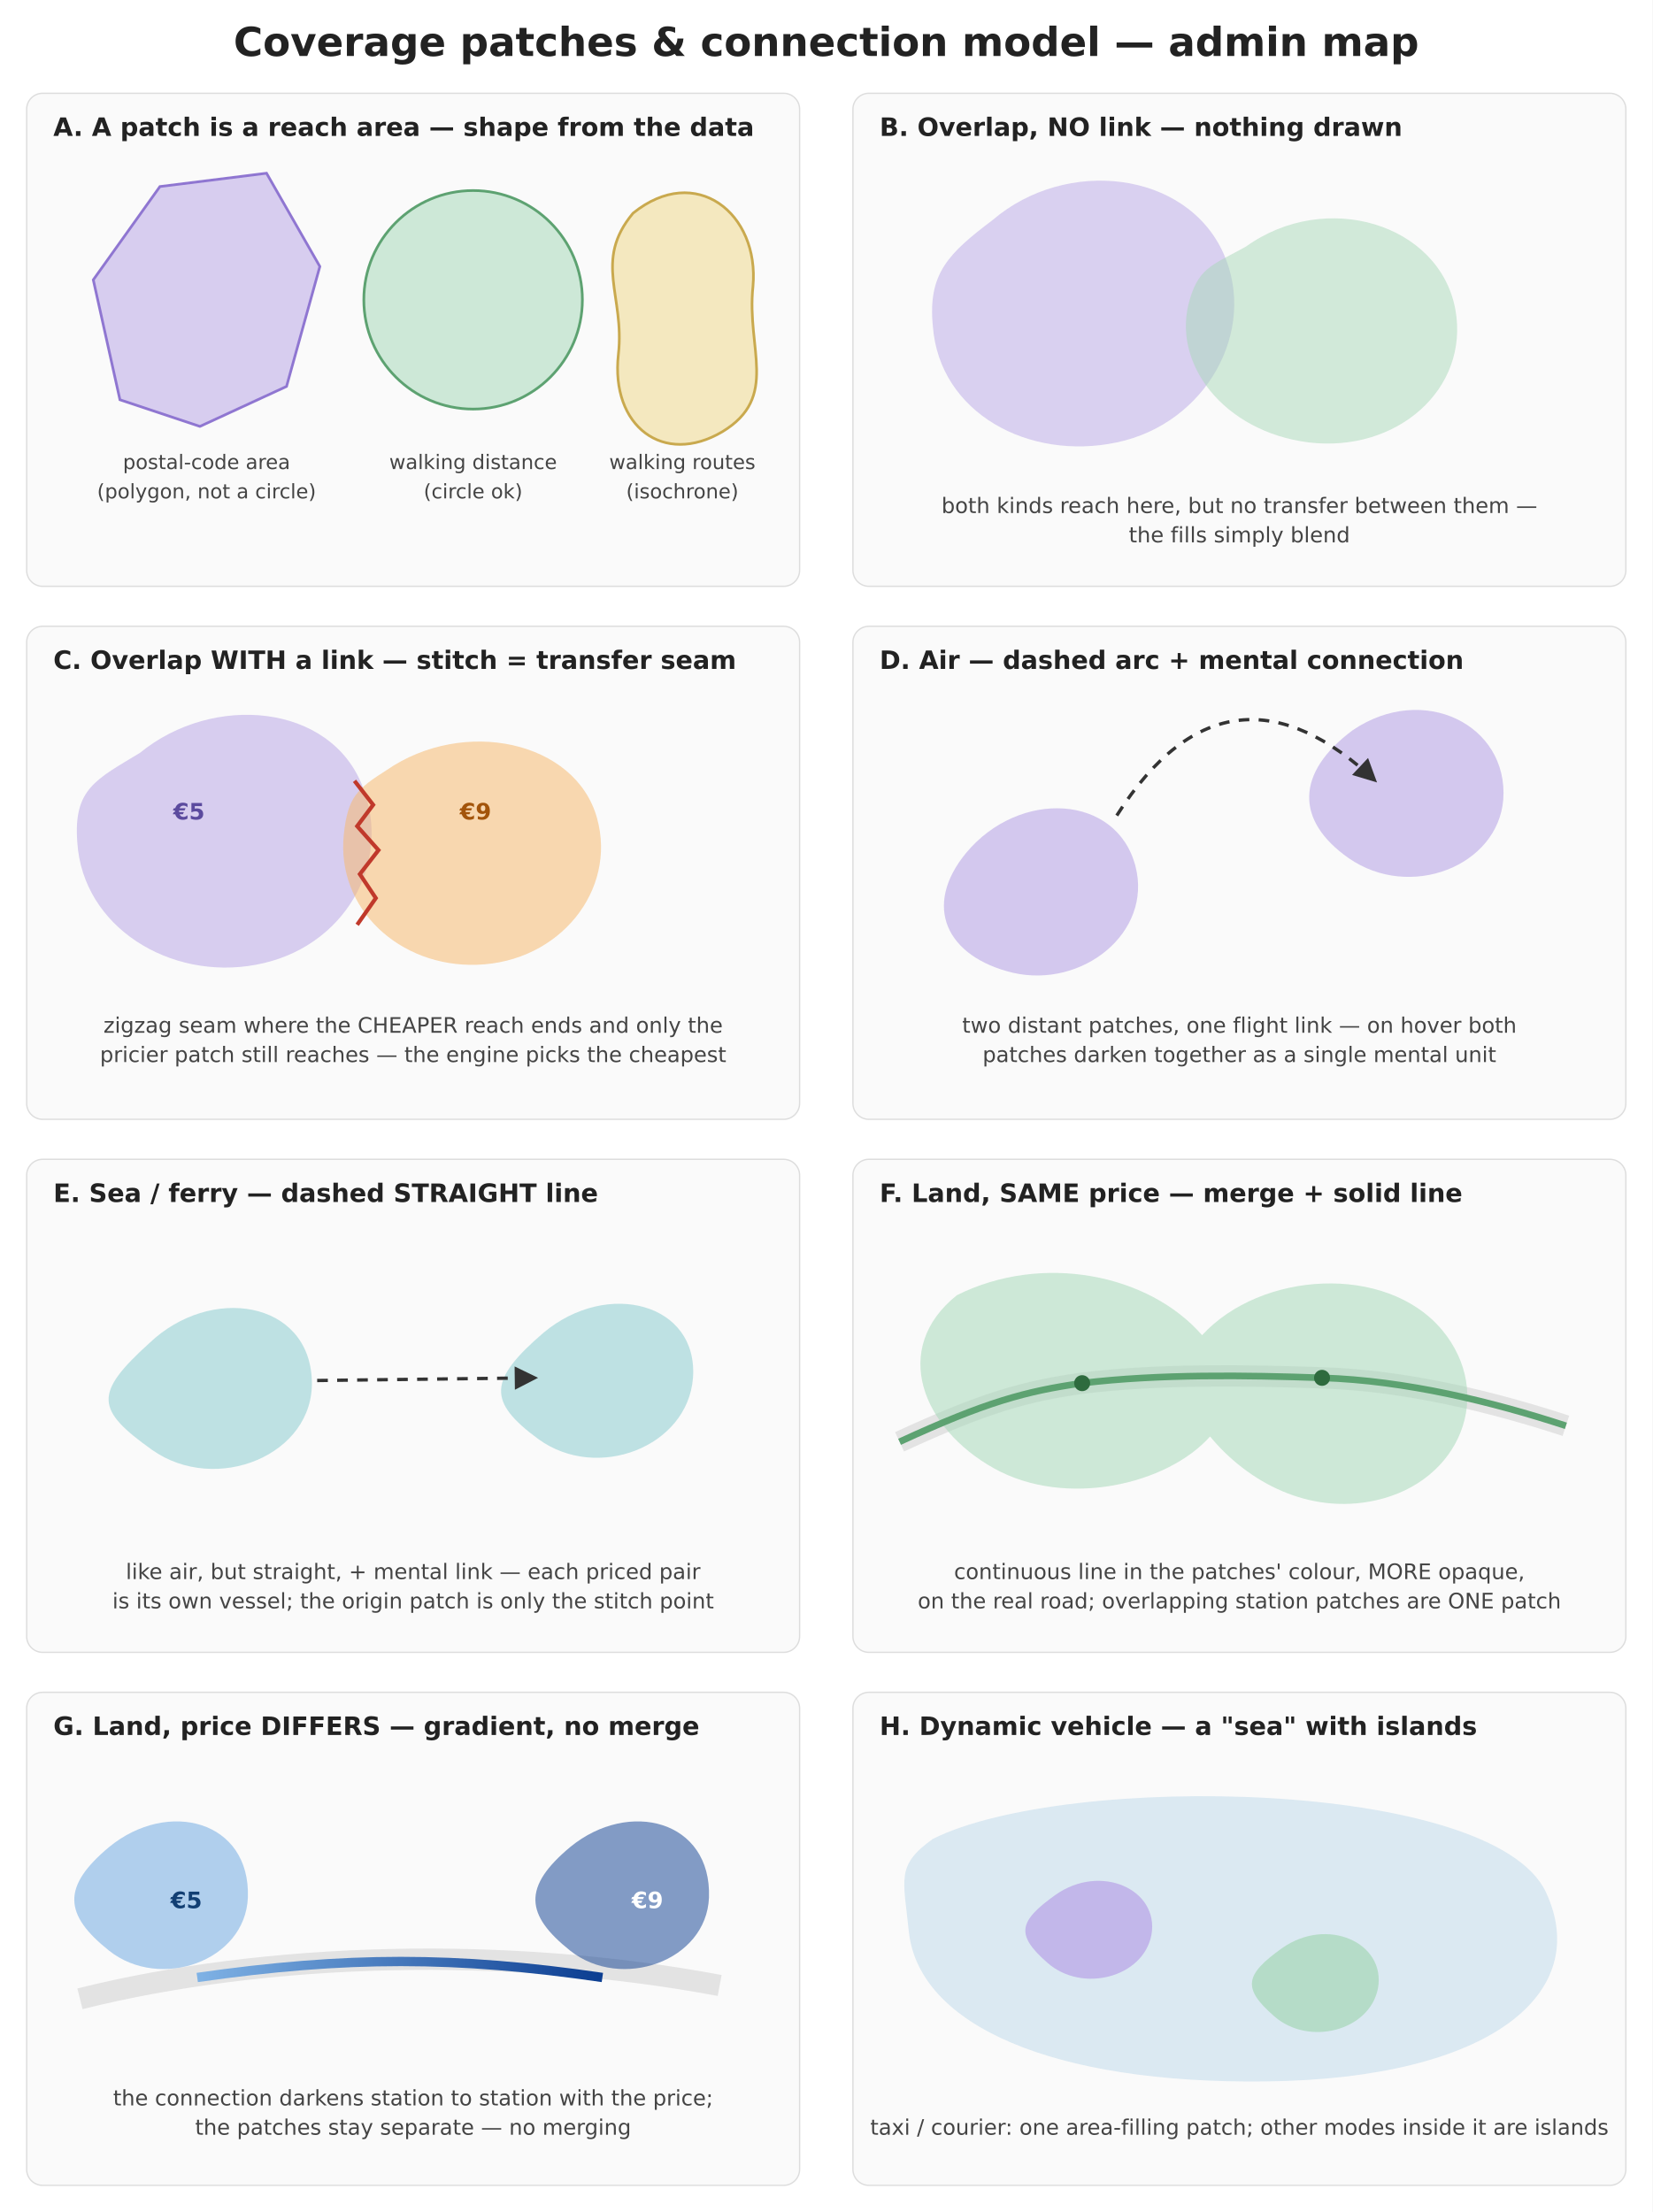
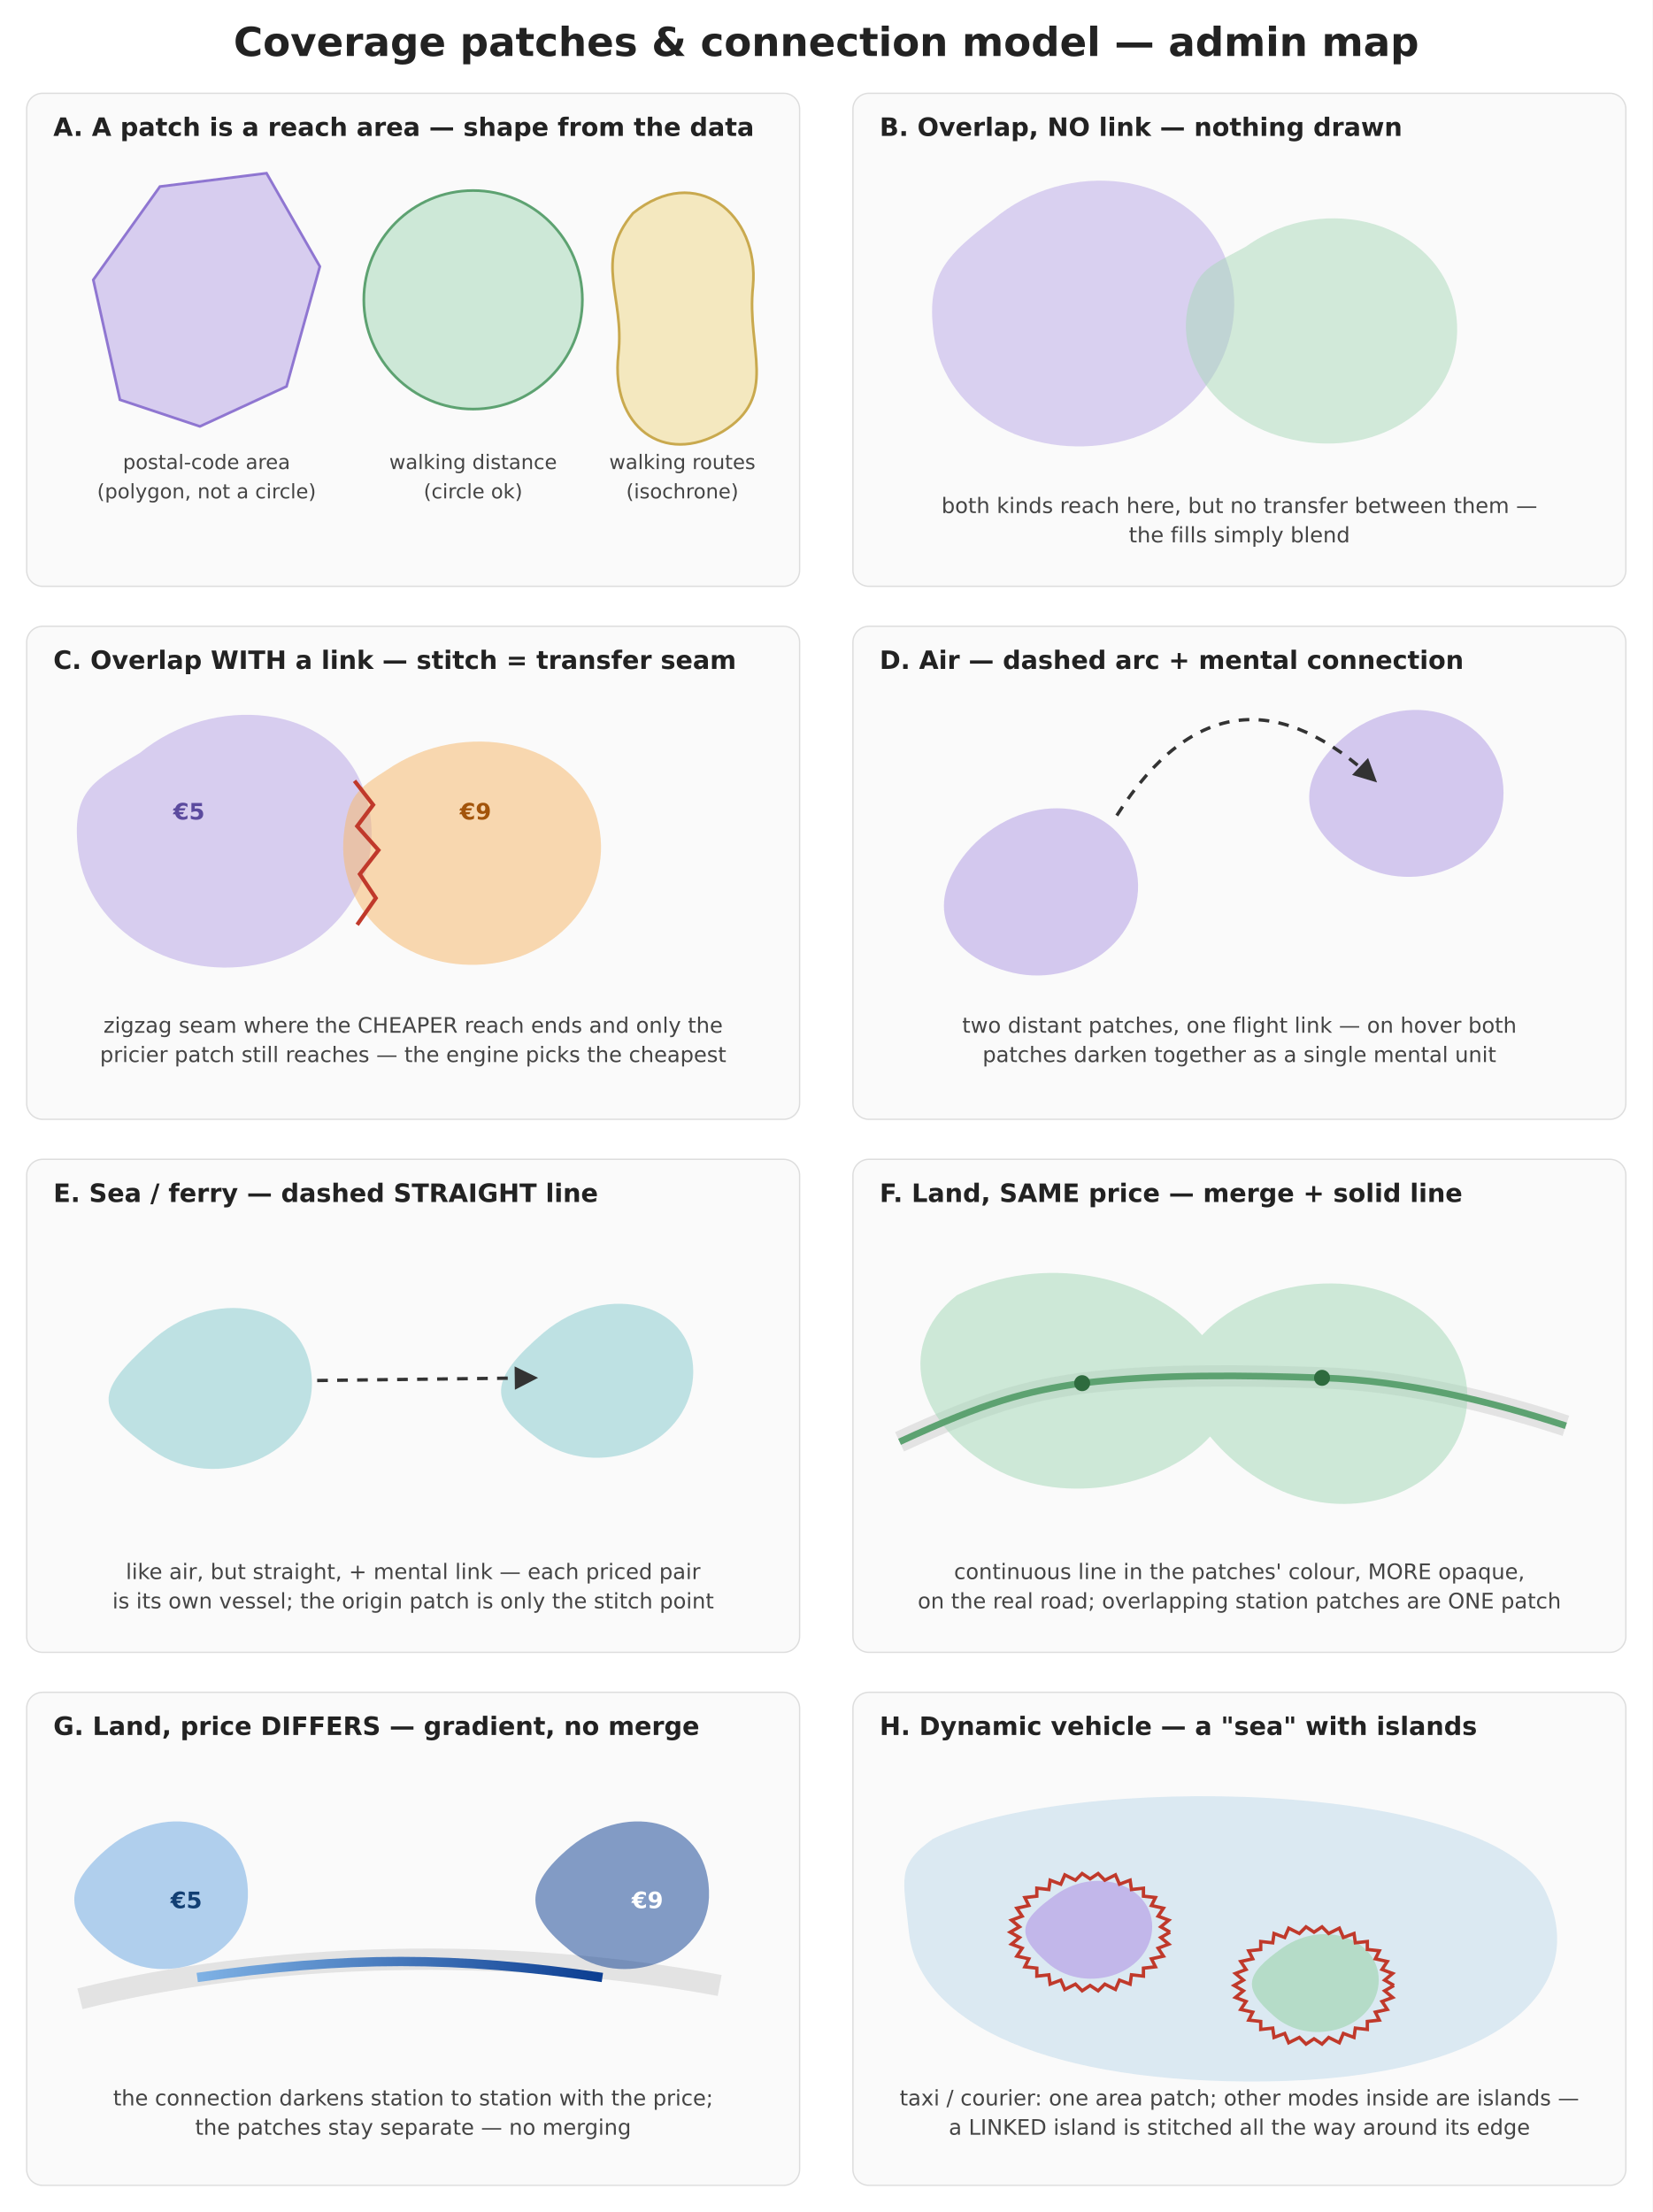
<svg xmlns="http://www.w3.org/2000/svg" width="1240" height="1660" viewBox="0 0 1240 1660" font-family="DejaVu Sans, Arial, sans-serif">
  <defs>
    <marker id="arr" viewBox="0 0 10 10" refX="9" refY="5" markerWidth="7" markerHeight="7" orient="auto-start-reverse">
      <path d="M0,0 L10,5 L0,10 z" fill="#333" />
    </marker>
    <linearGradient id="priceGrad" x1="0" y1="0" x2="1" y2="0">
      <stop offset="0" stop-color="#7fb2e5" />
      <stop offset="1" stop-color="#0b3d91" />
    </linearGradient>
  </defs>
  <rect x="0" y="0" width="1240" height="1660" fill="#ffffff" />
  <text x="620" y="42" font-size="30" font-weight="bold" text-anchor="middle" fill="#222">Coverage patches &amp; connection model — admin map</text>
  <g>
    <rect x="20" y="70" width="580" height="370" rx="12" fill="#fafafa" stroke="#ddd" />
    <text x="40" y="102" font-size="19" font-weight="bold" fill="#222">A. A patch is a reach area — shape from the data</text>
    <polygon points="90,300 70,210 120,140 200,130 240,200 215,290 150,320" fill="#b9a7e6" fill-opacity="0.55" stroke="#8f76d1" stroke-width="2" />
    <text x="155" y="352" font-size="15" text-anchor="middle" fill="#444">postal-code area</text>
    <text x="155" y="374" font-size="15" text-anchor="middle" fill="#444">(polygon, not a circle)</text>
    <circle cx="355" cy="225" r="82" fill="#a8d8b9" fill-opacity="0.55" stroke="#5da271" stroke-width="2" />
    <text x="355" y="352" font-size="15" text-anchor="middle" fill="#444">walking distance</text>
    <text x="355" y="374" font-size="15" text-anchor="middle" fill="#444">(circle ok)</text>
    <path d="M475,160 C522,122 570,160 565,215 C560,262 585,298 542,324 C498,350 458,320 464,266 C469,222 445,196 475,160 Z" fill="#f2dfa0" fill-opacity="0.65" stroke="#c9a94e" stroke-width="2" />
    <text x="512" y="352" font-size="15" text-anchor="middle" fill="#444">walking routes</text>
    <text x="512" y="374" font-size="15" text-anchor="middle" fill="#444">(isochrone)</text>
  </g>
  <g>
    <rect x="640" y="70" width="580" height="370" rx="12" fill="#fafafa" stroke="#ddd" />
    <text x="660" y="102" font-size="19" font-weight="bold" fill="#222">B. Overlap, NO link — nothing drawn</text>
    <path d="M745,165 C800,118 890,128 918,190 C944,248 905,318 838,332 C772,346 705,310 700,245 C696,205 712,190 745,165 Z" fill="#b9a7e6" fill-opacity="0.5" />
    <path d="M935,185 C995,142 1080,168 1092,232 C1103,292 1048,340 982,332 C918,324 878,272 893,224 C900,200 912,198 935,185 Z" fill="#a8d8b9" fill-opacity="0.5" />
    <text x="930" y="385" font-size="16" text-anchor="middle" fill="#444">both kinds reach here, but no transfer between them —</text>
    <text x="930" y="407" font-size="16" text-anchor="middle" fill="#444">the fills simply blend</text>
  </g>
  <g>
    <rect x="20" y="470" width="580" height="370" rx="12" fill="#fafafa" stroke="#ddd" />
    <text x="40" y="502" font-size="19" font-weight="bold" fill="#222">C. Overlap WITH a link — stitch = transfer seam</text>
    <path d="M105,565 C160,520 248,528 272,590 C295,648 258,712 192,724 C128,736 62,696 58,632 C55,592 72,585 105,565 Z" fill="#b9a7e6" fill-opacity="0.55" />
    <path d="M290,578 C348,538 432,556 448,614 C463,668 420,722 358,724 C300,726 252,682 258,626 C261,598 268,592 290,578 Z" fill="#f5b971" fill-opacity="0.55" />
    <polyline points="266,586 280,604 268,620 284,638 270,656 282,674 268,694" fill="none" stroke="#c0392b" stroke-width="3" />
    <text x="130" y="615" font-size="17" font-weight="bold" fill="#5b4a9e">€5</text>
    <text x="345" y="615" font-size="17" font-weight="bold" fill="#a3540a">€9</text>
    <text x="310" y="775" font-size="16" text-anchor="middle" fill="#444">zigzag seam where the CHEAPER reach ends and only the</text>
    <text x="310" y="797" font-size="16" text-anchor="middle" fill="#444">pricier patch still reaches — the engine picks the cheapest</text>
  </g>
  <g>
    <rect x="640" y="470" width="580" height="370" rx="12" fill="#fafafa" stroke="#ddd" />
    <text x="660" y="502" font-size="19" font-weight="bold" fill="#222">D. Air — dashed arc + mental connection</text>
    <path d="M725,640 C765,592 838,596 852,650 C865,700 812,742 760,730 C710,718 692,680 725,640 Z" fill="#b9a7e6" fill-opacity="0.6" />
    <path d="M1015,548 C1068,512 1132,544 1128,600 C1124,650 1058,676 1012,644 C972,616 972,580 1015,548 Z" fill="#b9a7e6" fill-opacity="0.6" />
    <path d="M838,612 C895,522 962,520 1032,586" fill="none" stroke="#333" stroke-width="2.5" stroke-dasharray="8 7" marker-end="url(#arr)" />
    <text x="930" y="775" font-size="16" text-anchor="middle" fill="#444">two distant patches, one flight link — on hover both</text>
    <text x="930" y="797" font-size="16" text-anchor="middle" fill="#444">patches darken together as a single mental unit</text>
  </g>
  <g>
    <rect x="20" y="870" width="580" height="370" rx="12" fill="#fafafa" stroke="#ddd" />
    <text x="40" y="902" font-size="19" font-weight="bold" fill="#222">E. Sea / ferry — dashed STRAIGHT line</text>
    <path d="M112,1008 C158,964 232,976 234,1036 C236,1092 162,1122 114,1088 C72,1058 70,1046 112,1008 Z" fill="#9fd4d8" fill-opacity="0.65" />
    <path d="M408,1000 C456,960 524,978 520,1034 C516,1086 448,1112 404,1080 C366,1052 366,1036 408,1000 Z" fill="#9fd4d8" fill-opacity="0.65" />
    <line x1="238" y1="1036" x2="402" y2="1034" stroke="#333" stroke-width="2.5" stroke-dasharray="8 7" marker-end="url(#arr)" />
    <text x="310" y="1185" font-size="16" text-anchor="middle" fill="#444">like air, but straight, + mental link — each priced pair</text>
    <text x="310" y="1207" font-size="16" text-anchor="middle" fill="#444">is its own vessel; the origin patch is only the stitch point</text>
  </g>
  <g>
    <rect x="640" y="870" width="580" height="370" rx="12" fill="#fafafa" stroke="#ddd" />
    <text x="660" y="902" font-size="19" font-weight="bold" fill="#222">F. Land, SAME price — merge + solid line</text>
    <path d="M675,1082 C740,1052 770,1044 812,1038 C870,1031 935,1032 992,1034 C1055,1036 1120,1052 1175,1070" fill="none" stroke="#e3e3e3" stroke-width="16" />
    <path d="M718,972 C782,940 862,956 902,1002 C946,954 1040,948 1082,998 C1122,1046 1096,1112 1032,1126 C982,1137 936,1112 908,1078 C876,1114 800,1132 746,1102 C692,1072 668,1012 718,972 Z" fill="#a8d8b9" fill-opacity="0.55" />
    <path d="M675,1082 C740,1052 770,1044 812,1038 C870,1031 935,1032 992,1034 C1055,1036 1120,1052 1175,1070" fill="none" stroke="#5da271" stroke-width="5" />
    <circle cx="812" cy="1038" r="6" fill="#2e6b3e" />
    <circle cx="992" cy="1034" r="6" fill="#2e6b3e" />
    <text x="930" y="1185" font-size="16" text-anchor="middle" fill="#444">continuous line in the patches' colour, MORE opaque,</text>
    <text x="930" y="1207" font-size="16" text-anchor="middle" fill="#444">on the real road; overlapping station patches are ONE patch</text>
  </g>
  <g>
    <rect x="20" y="1270" width="580" height="370" rx="12" fill="#fafafa" stroke="#ddd" />
    <text x="40" y="1302" font-size="19" font-weight="bold" fill="#222">G. Land, price DIFFERS — gradient, no merge</text>
    <path d="M60,1500 C200,1465 380,1460 540,1490" fill="none" stroke="#e3e3e3" stroke-width="16" />
    <path d="M148,1484 C260,1468 342,1468 452,1484" fill="none" stroke="url(#priceGrad)" stroke-width="7" />
    <path d="M82,1386 C126,1350 188,1366 186,1424 C184,1472 120,1494 82,1464 C48,1437 46,1416 82,1386 Z" fill="#7fb2e5" fill-opacity="0.6" />
    <path d="M428,1386 C472,1350 534,1366 532,1424 C530,1472 466,1494 428,1464 C394,1437 392,1416 428,1386 Z" fill="#0b3d91" fill-opacity="0.5" />
    <text x="128" y="1432" font-size="17" font-weight="bold" fill="#123f73">€5</text>
    <text x="474" y="1432" font-size="17" font-weight="bold" fill="#ffffff">€9</text>
    <text x="310" y="1580" font-size="16" text-anchor="middle" fill="#444">the connection darkens station to station with the price;</text>
    <text x="310" y="1602" font-size="16" text-anchor="middle" fill="#444">the patches stay separate — no merging</text>
  </g>
  <g>
    <rect x="640" y="1270" width="580" height="370" rx="12" fill="#fafafa" stroke="#ddd" />
    <text x="660" y="1302" font-size="19" font-weight="bold" fill="#222">H. Dynamic vehicle — a "sea" with islands</text>
    <path d="M700,1380 C800,1330 1120,1335 1160,1420 C1195,1495 1120,1560 950,1562 C790,1564 690,1520 682,1450 C678,1410 672,1400 700,1380 Z" fill="#bcd9ea" fill-opacity="0.5" />
    <path d="M792,1422 C826,1398 870,1418 864,1452 C858,1484 812,1496 786,1473 C762,1452 764,1442 792,1422 Z" fill="#b9a7e6" fill-opacity="0.75" />
    <path d="M962,1462 C996,1438 1040,1458 1034,1492 C1028,1524 982,1536 956,1513 C932,1492 934,1482 962,1462 Z" fill="#a8d8b9" fill-opacity="0.75" />
-     <text x="930" y="1602" font-size="16" text-anchor="middle" fill="#444">taxi / courier: one area-filling patch; other modes inside it are islands</text>
+     <polyline points="878,1450 871,1454 877,1459 869,1462 873,1468 864,1470 867,1476 858,1477 858,1483 849,1482 848,1489 840,1486 837,1493 829,1489 824,1494 818,1490 812,1494 807,1489 799,1493 796,1486 788,1489 787,1482 778,1483 778,1477 769,1476 772,1470 763,1468 767,1462 759,1459 765,1454 758,1450 765,1446 759,1441 767,1438 763,1432 772,1430 769,1424 778,1423 778,1417 787,1418 788,1411 796,1414 799,1407 807,1411 812,1406 818,1410 824,1406 829,1411 837,1407 840,1414 848,1411 849,1418 858,1417 858,1423 867,1424 864,1430 873,1432 869,1438 877,1441 871,1446 878,1450" fill="none" stroke="#c0392b" stroke-width="2.5" />
+     <polyline points="1046,1490 1039,1494 1045,1499 1037,1502 1041,1508 1032,1510 1035,1516 1026,1517 1026,1523 1017,1522 1016,1529 1008,1526 1005,1533 997,1529 992,1534 986,1530 980,1534 975,1529 967,1533 964,1526 956,1529 955,1522 946,1523 946,1517 937,1516 940,1510 931,1508 935,1502 927,1499 933,1494 926,1490 933,1486 927,1481 935,1478 931,1472 940,1470 937,1464 946,1463 946,1457 955,1458 956,1451 964,1454 967,1447 975,1451 980,1446 986,1450 992,1446 997,1451 1005,1447 1008,1454 1016,1451 1017,1458 1026,1457 1026,1463 1035,1464 1032,1470 1041,1472 1037,1478 1045,1481 1039,1486 1046,1490" fill="none" stroke="#c0392b" stroke-width="2.5" />
+     <text x="930" y="1580" font-size="16" text-anchor="middle" fill="#444">taxi / courier: one area patch; other modes inside are islands —</text>
+     <text x="930" y="1602" font-size="16" text-anchor="middle" fill="#444">a LINKED island is stitched all the way around its edge</text>
  </g>
</svg>
